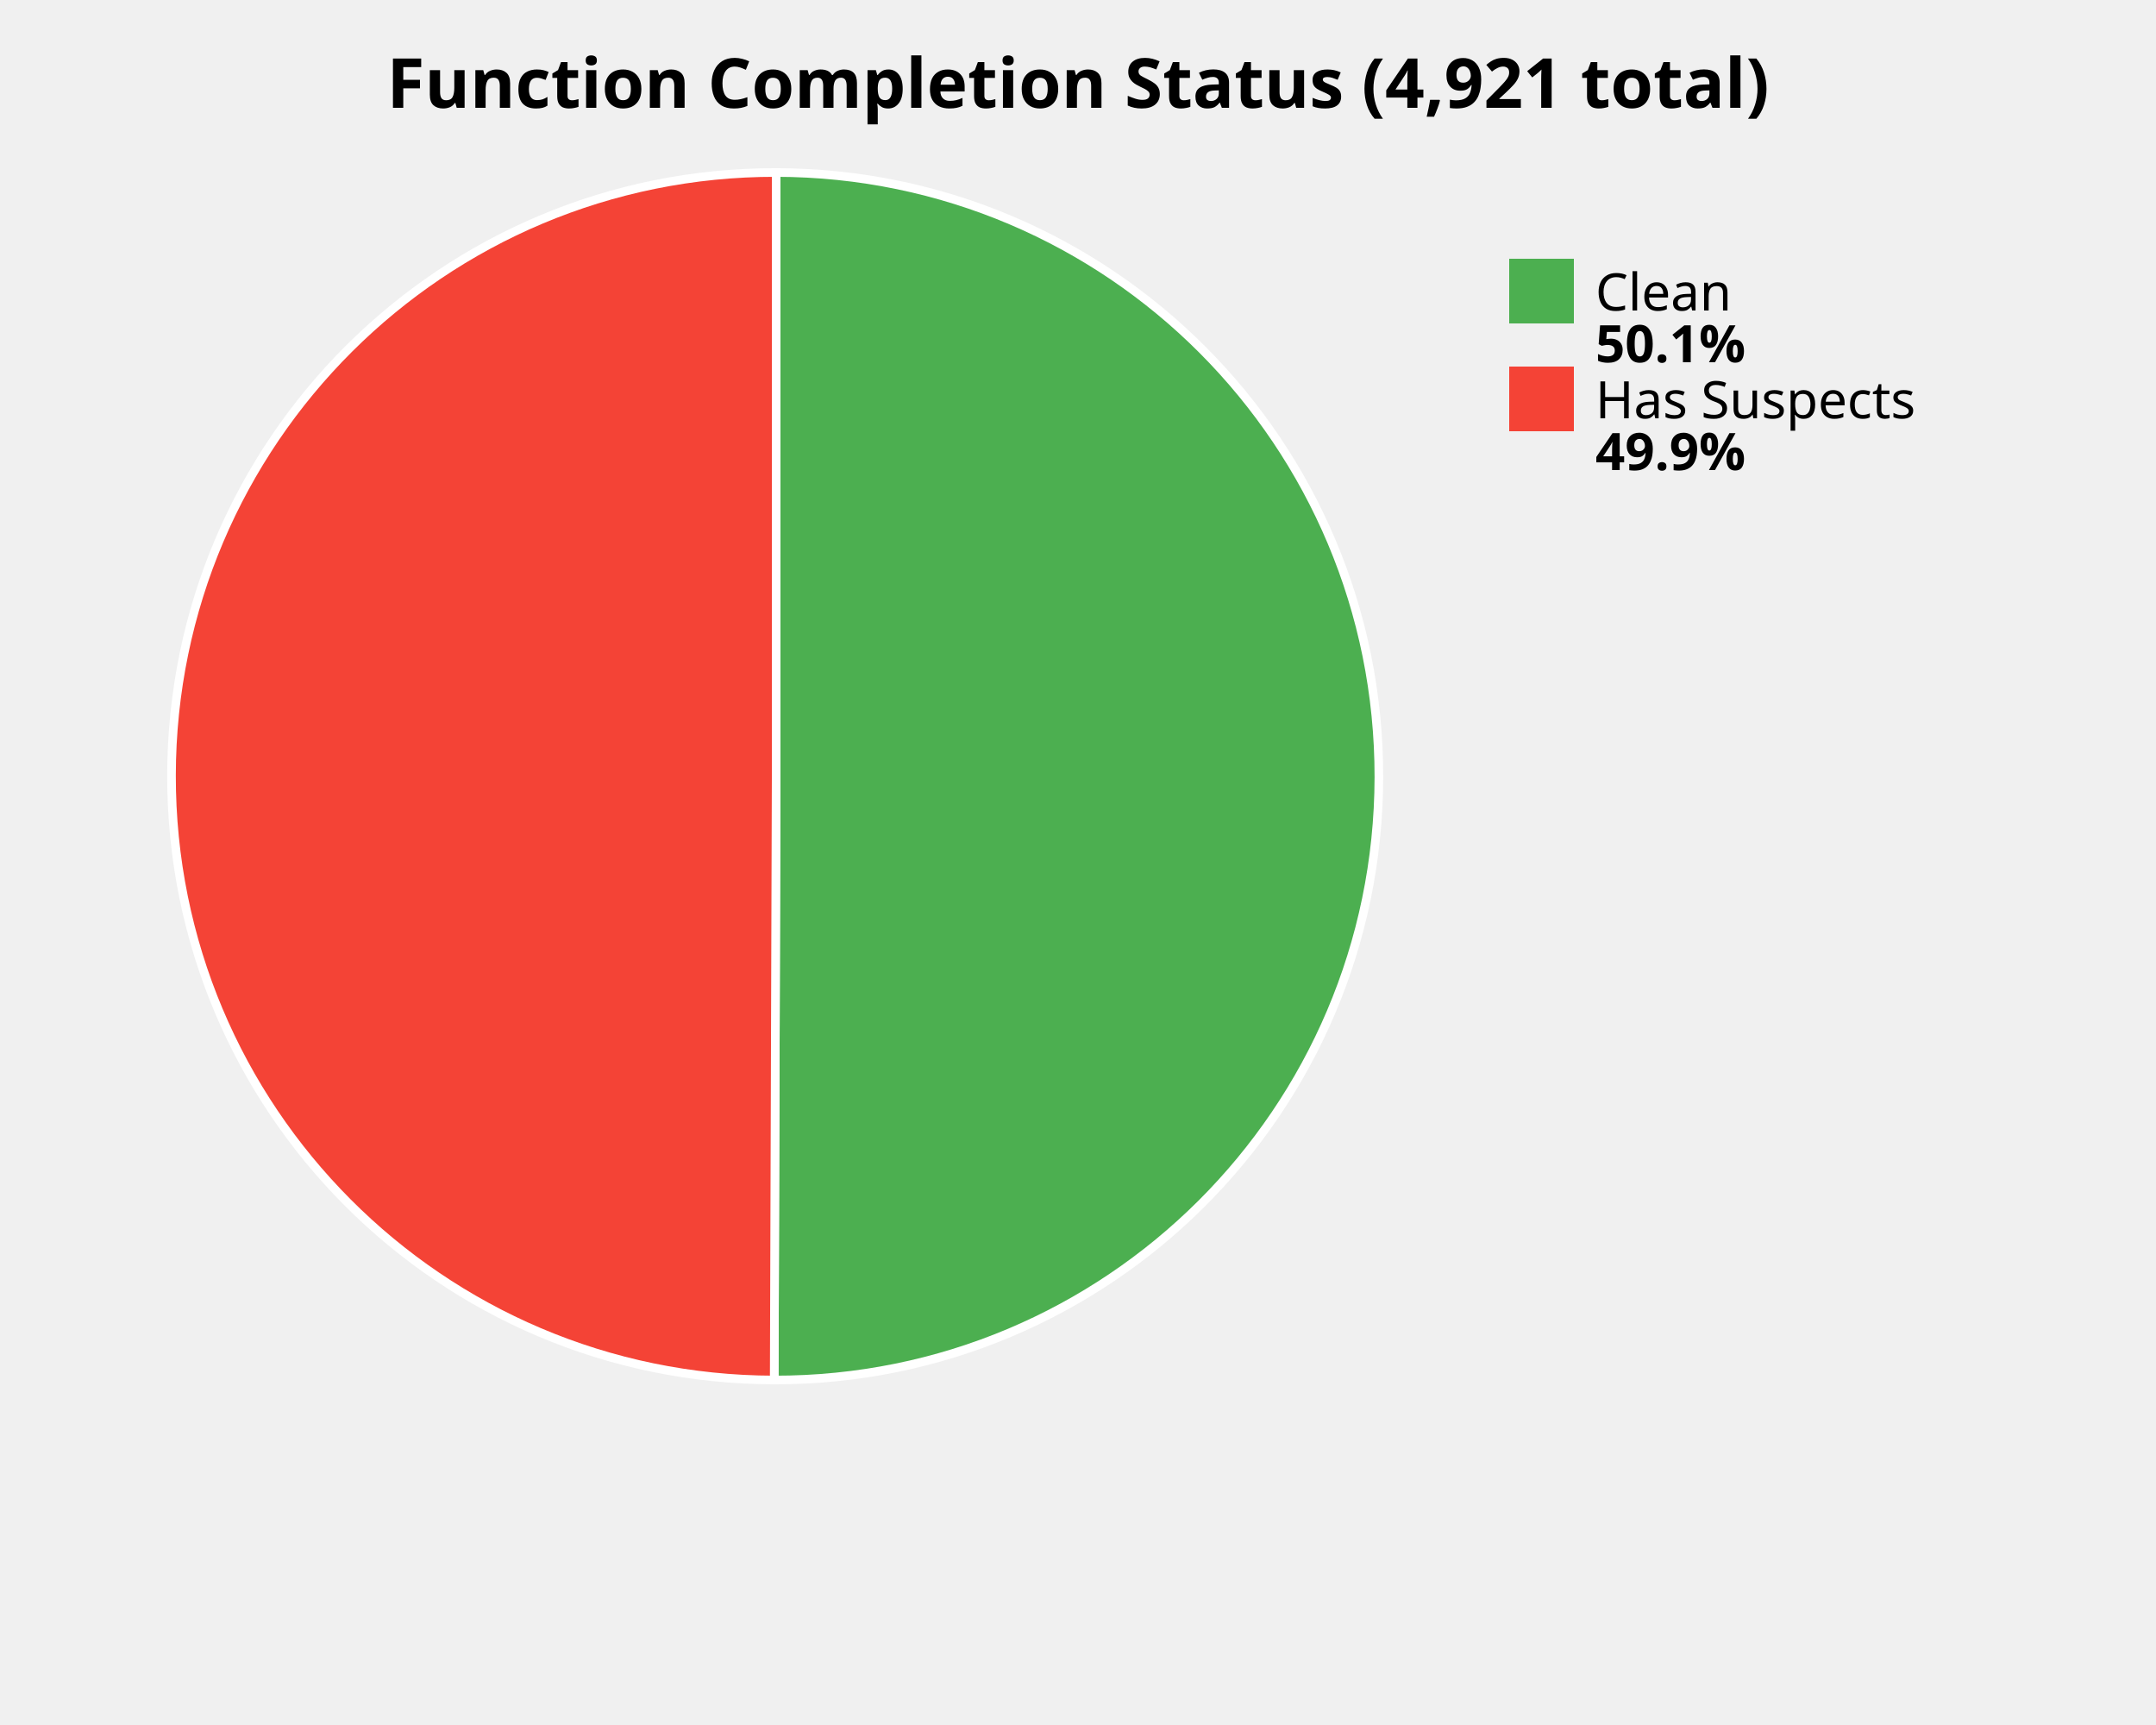
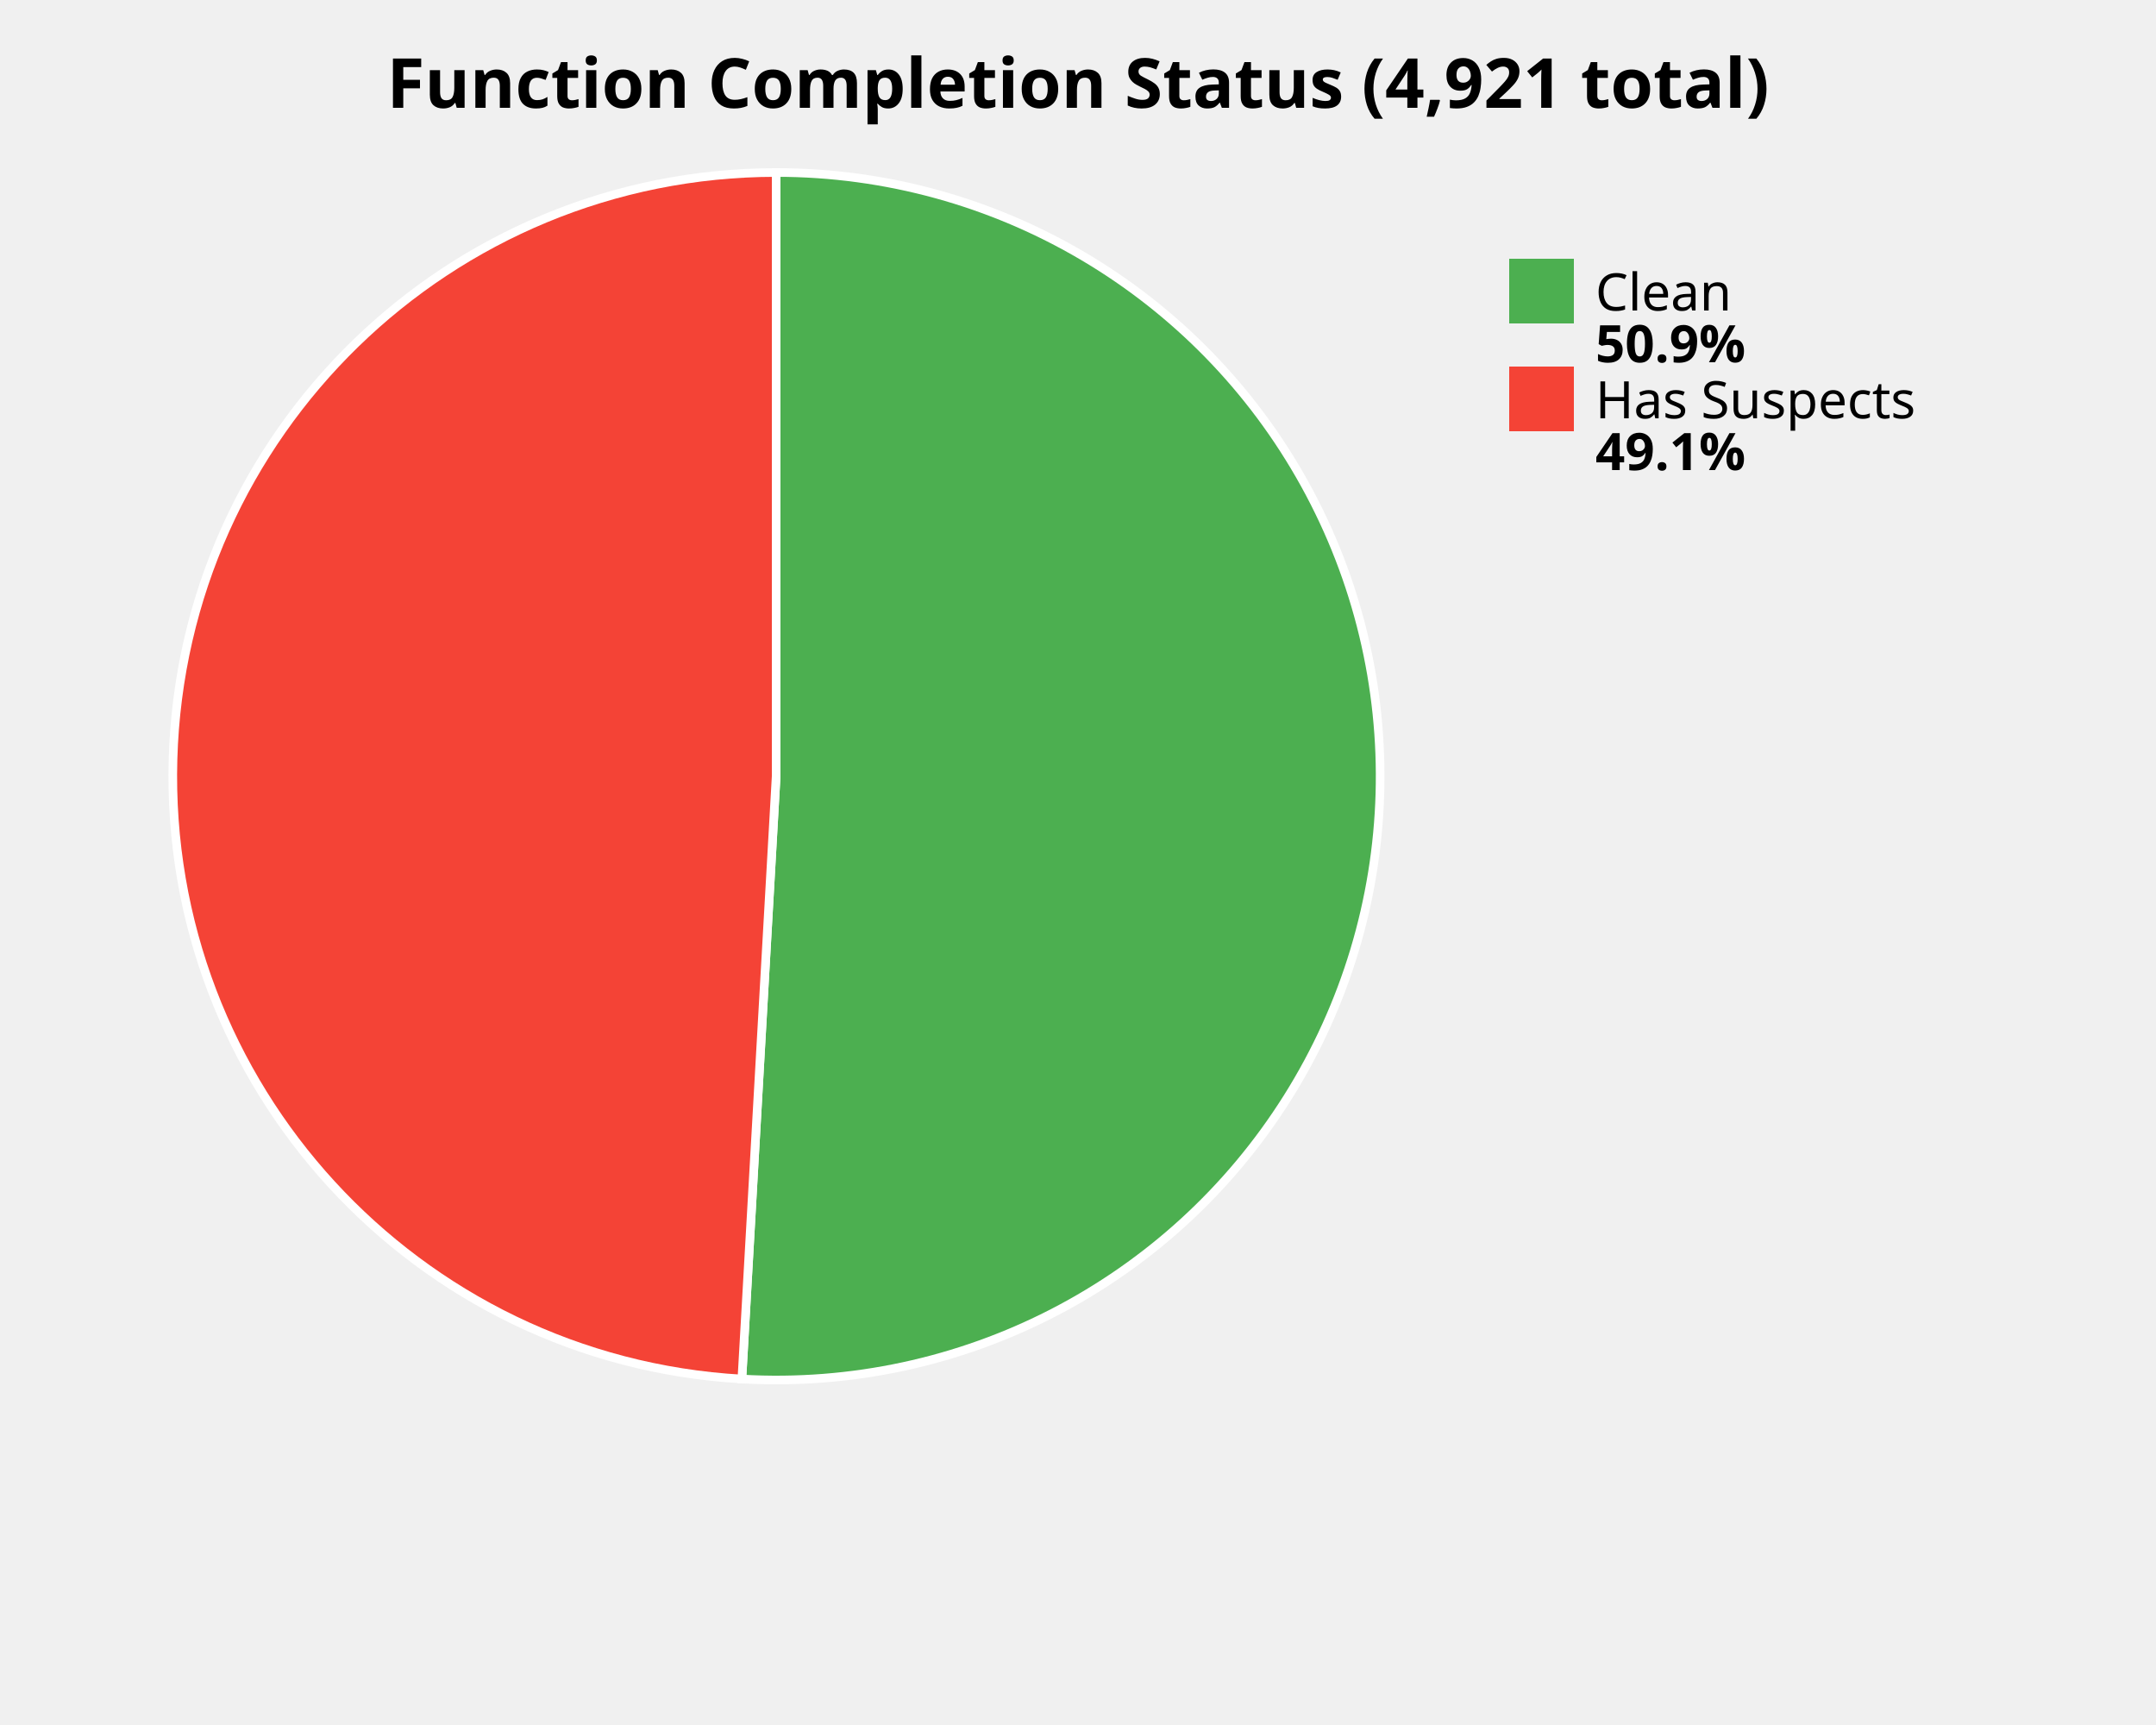
<svg xmlns="http://www.w3.org/2000/svg" width="500" height="400" viewBox="0 0 500 400">
  <style>
    .title { font: bold 16px sans-serif; }
    .label { font: 12px sans-serif; }
    .value { font: bold 12px sans-serif; }
  </style>
  <rect width="100%%" height="100%%" fill="white" />
  <text x="250" y="25" class="title" text-anchor="middle">Function Completion Status (4,921 total)</text>
-   <path d="M 180,180 L 180.00,40.00 A 140,140 0 1,1 179.55,320.00 Z" fill="#4CAF50" stroke="white" stroke-width="2" />
-   <path d="M 180,180 L 179.55,320.00 A 140,140 0 0,1 180.00,40.00 Z" fill="#F44336" stroke="white" stroke-width="2" />
+   <path d="M 180,180 L 180.00,40.00 A 140,140 0 1,1 172.05,319.77 Z" fill="#4CAF50" stroke="white" stroke-width="2" />
+   <path d="M 180,180 L 172.05,319.77 A 140,140 0 0,1 180.00,40.00 Z" fill="#F44336" stroke="white" stroke-width="2" />
  <rect x="350" y="60" width="15" height="15" fill="#4CAF50" />
  <text x="370" y="72" class="label">Clean</text>
-   <text x="370" y="84" class="value">50.1%</text>
+   <text x="370" y="84" class="value">50.9%</text>
  <rect x="350" y="85" width="15" height="15" fill="#F44336" />
  <text x="370" y="97" class="label">Has Suspects</text>
-   <text x="370" y="109" class="value">49.9%</text>
+   <text x="370" y="109" class="value">49.1%</text>
</svg>
